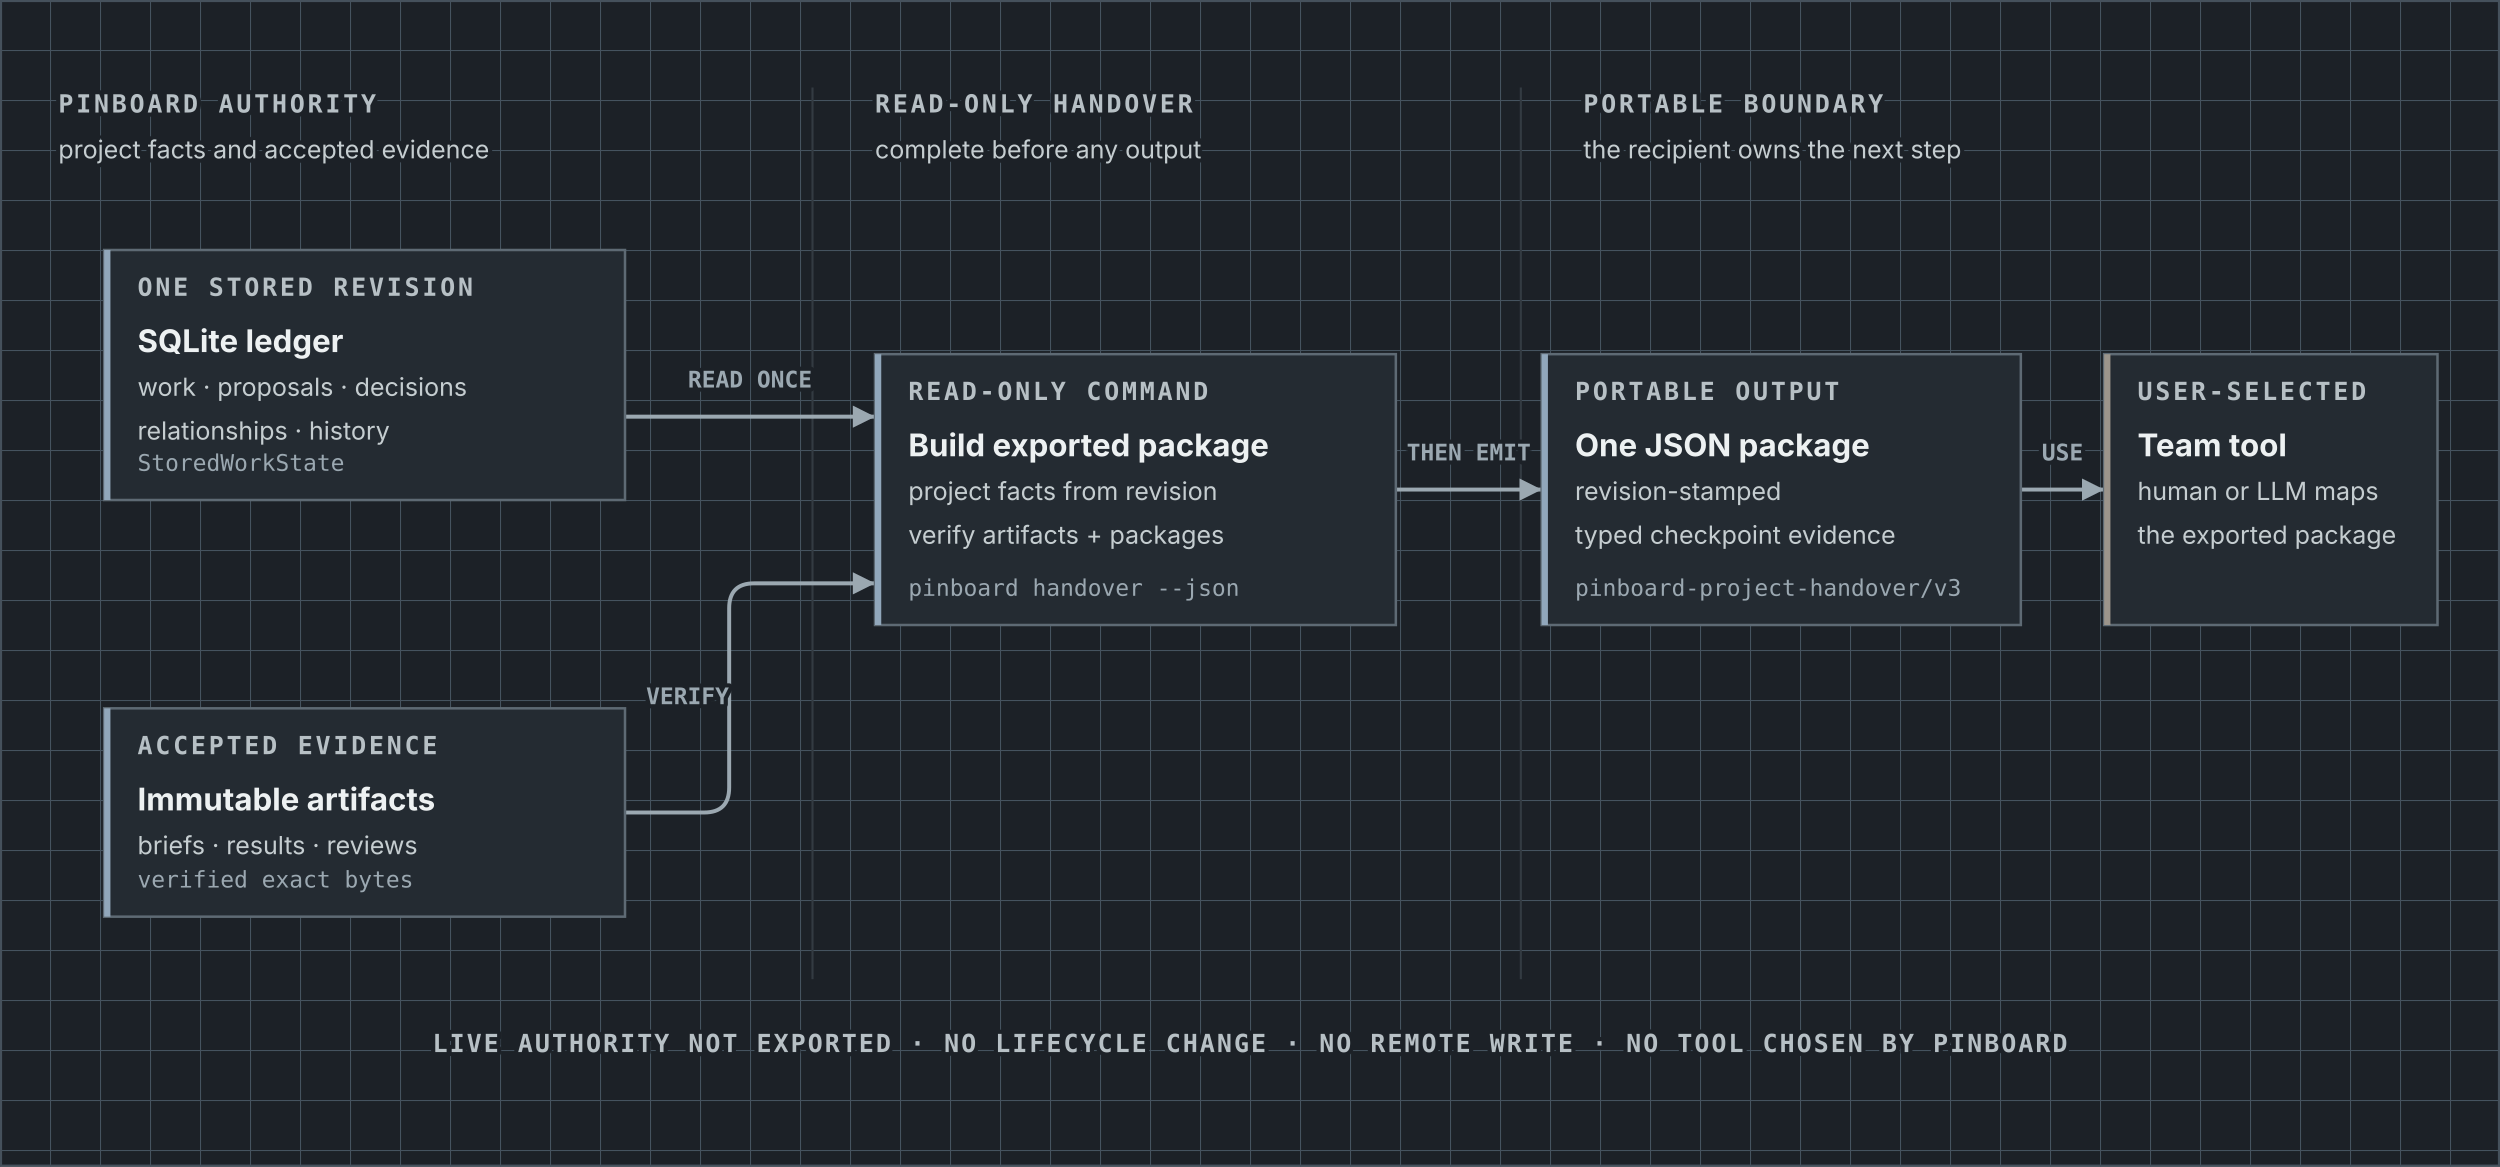
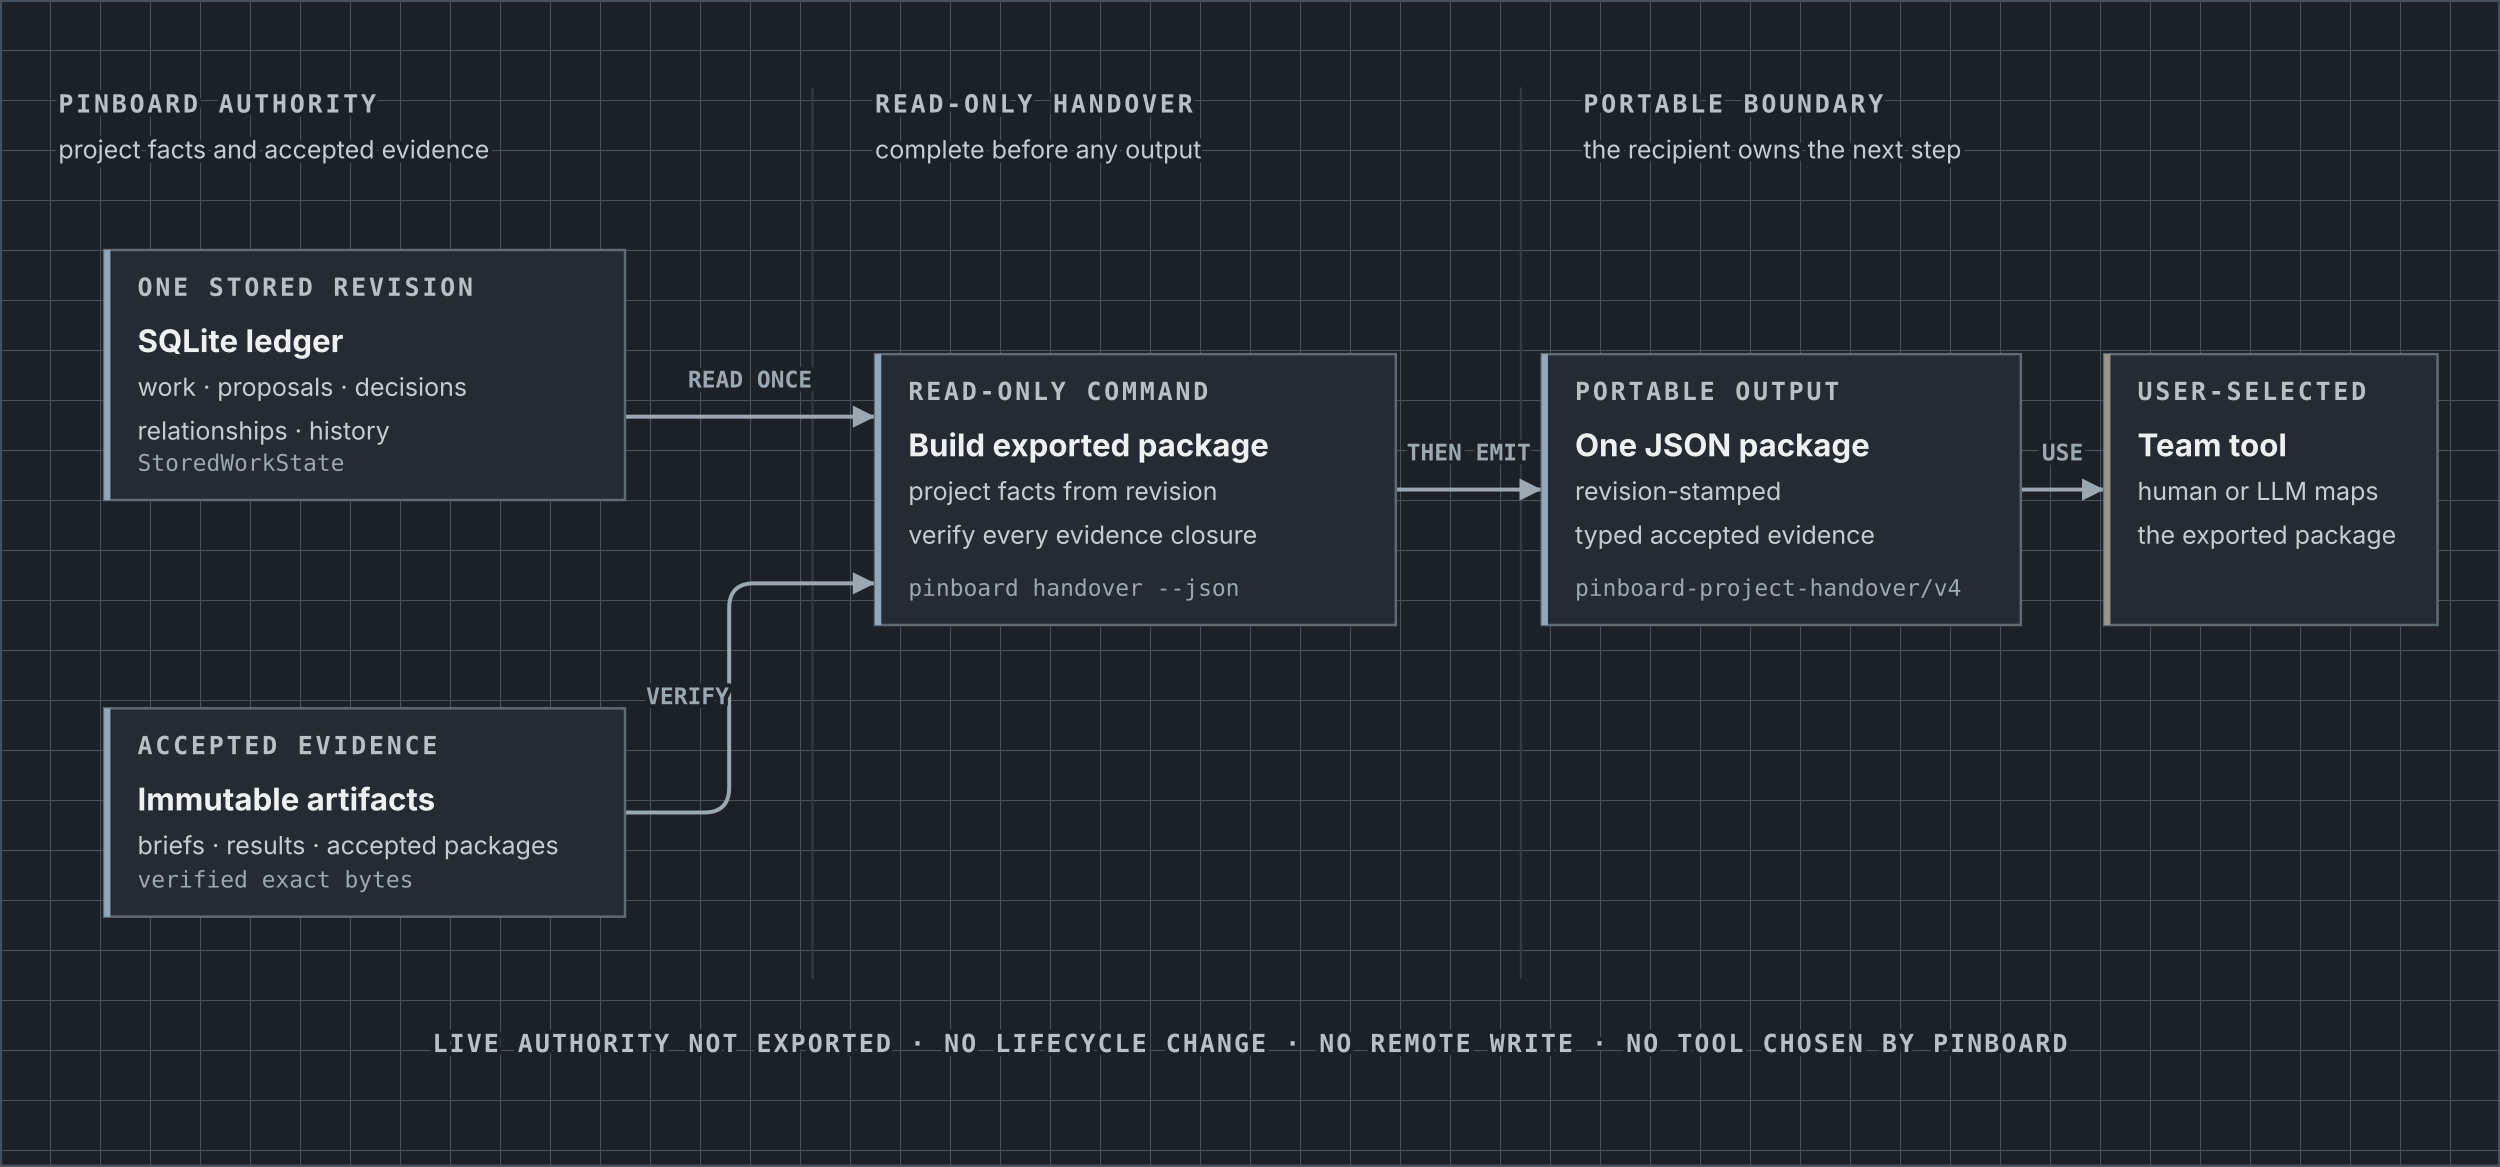
<svg xmlns="http://www.w3.org/2000/svg" role="img" aria-labelledby="title description" viewBox="0 0 1200 560">
  <defs>
    <pattern id="grid" width="24" height="24" patternUnits="userSpaceOnUse">
      <path d="M24 0H0V24" fill="none" stroke="#45535f" stroke-width="1" />
    </pattern>
    <marker id="arrow" viewBox="0 0 10 10" refX="9" refY="5" markerWidth="7" markerHeight="7" orient="auto">
      <path d="M1 1L9 5L1 9Z" fill="#9ba8b1" />
    </marker>
    <style>
      text { font-family: ui-sans-serif, system-ui, -apple-system, BlinkMacSystemFont, "Segoe UI", sans-serif; fill: #edf1f2; }
      .section-label, .box-label, .box-meta, .connector-label, .note-meta { font-family: ui-monospace, SFMono-Regular, Menlo, monospace; }
      .section-label, .box-label { font-size: 12px; font-weight: 700; letter-spacing: 0.11em; fill: #b7c0c5; }
      .section-subtitle { font-size: 12px; fill: #c5cdd0; }
      .guide { stroke: #333b42; stroke-width: 1; }
      .connector { fill: none; stroke: #9ba8b1; stroke-width: 1.9; stroke-linecap: round; }
      .connector-label { font-size: 11px; font-weight: 700; fill: #9ba8b1; }
      .box { fill: #242b32; stroke: #5e6a74; stroke-width: 1.2; }
      .box-title { font-size: 15px; font-weight: 700; }
      .box-body { font-size: 12px; fill: #c5cdd0; }
      .box-meta { font-size: 11px; fill: #9ba8b1; }
      .note { fill: #c5cdd0; }
      .note-meta { font-weight: 700; letter-spacing: 0.08em; fill: #b7c0c5; }
      .canvas-text { paint-order: stroke fill; stroke: #1c2127; stroke-width: 4px; stroke-linejoin: round; }
    </style>
  </defs>
  <rect width="1200" height="560" fill="#1c2127" />
  <rect width="1200" height="560" fill="url(#grid)" />
  <rect x="0.5" y="0.5" width="1199" height="559" fill="none" stroke="#45515c" />
  <line x1="390" y1="42" x2="390" y2="470" class="guide" />
  <line x1="730" y1="42" x2="730" y2="470" class="guide" />
  <path d="M300 200L420 200" class="connector" marker-end="url(#arrow)" />
  <path d="M300 390L338 390Q350 390 350 378L350 292Q350 280 362 280L420 280" class="connector" marker-end="url(#arrow)" />
  <path d="M670 235L740 235" class="connector" marker-end="url(#arrow)" />
  <path d="M970 235L1010 235" class="connector" marker-end="url(#arrow)" />
  <rect x="50" y="120" width="250" height="120" class="box" />
  <rect x="50" y="120" width="3" height="120" fill="#91a7bb" />
  <rect x="50" y="340" width="250" height="100" class="box" />
  <rect x="50" y="340" width="3" height="100" fill="#91a7bb" />
  <rect x="420" y="170" width="250" height="130" class="box" />
  <rect x="420" y="170" width="3" height="130" fill="#91a7bb" />
  <rect x="740" y="170" width="230" height="130" class="box" />
  <rect x="740" y="170" width="3" height="130" fill="#91a7bb" />
  <rect x="1010" y="170" width="160" height="130" class="box" />
  <rect x="1010" y="170" width="3" height="130" fill="#9b948b" />
  <text x="28" y="54" class="section-label canvas-text">PINBOARD AUTHORITY</text>
  <text x="28" y="76" class="section-subtitle canvas-text">project facts and accepted evidence</text>
  <text x="420" y="54" class="section-label canvas-text">READ-ONLY HANDOVER</text>
  <text x="420" y="76" class="section-subtitle canvas-text">complete before any output</text>
  <text x="760" y="54" class="section-label canvas-text">PORTABLE BOUNDARY</text>
  <text x="760" y="76" class="section-subtitle canvas-text">the recipient owns the next step</text>
  <text x="360" y="186" text-anchor="middle" class="connector-label canvas-text">READ ONCE</text>
  <text x="330" y="338" text-anchor="middle" class="connector-label canvas-text">VERIFY</text>
  <text x="705" y="221" text-anchor="middle" class="connector-label canvas-text">THEN EMIT</text>
  <text x="990" y="221" text-anchor="middle" class="connector-label canvas-text">USE</text>
  <text x="66" y="142" class="box-label">ONE STORED REVISION</text>
  <text x="66" y="169" class="box-title">SQLite ledger</text>
  <text x="66" y="190" class="box-body">work · proposals · decisions</text>
  <text x="66" y="211" class="box-body">relationships · history</text>
  <text x="66" y="226" class="box-meta">StoredWorkState</text>
  <text x="66" y="362" class="box-label">ACCEPTED EVIDENCE</text>
  <text x="66" y="389" class="box-title">Immutable artifacts</text>
-   <text x="66" y="410" class="box-body">briefs · results · reviews</text>
+   <text x="66" y="410" class="box-body">briefs · results · accepted packages</text>
  <text x="66" y="426" class="box-meta">verified exact bytes</text>
  <text x="436" y="192" class="box-label">READ-ONLY COMMAND</text>
  <text x="436" y="219" class="box-title">Build exported package</text>
  <text x="436" y="240" class="box-body">project facts from revision</text>
-   <text x="436" y="261" class="box-body">verify artifacts + packages</text>
+   <text x="436" y="261" class="box-body">verify every evidence closure</text>
  <text x="436" y="286" class="box-meta">pinboard handover --json</text>
  <text x="756" y="192" class="box-label">PORTABLE OUTPUT</text>
  <text x="756" y="219" class="box-title">One JSON package</text>
  <text x="756" y="240" class="box-body">revision-stamped</text>
-   <text x="756" y="261" class="box-body">typed checkpoint evidence</text>
-   <text x="756" y="286" class="box-meta">pinboard-project-handover/v3</text>
+   <text x="756" y="261" class="box-body">typed accepted evidence</text>
+   <text x="756" y="286" class="box-meta">pinboard-project-handover/v4</text>
  <text x="1026" y="192" class="box-label">USER-SELECTED</text>
  <text x="1026" y="219" class="box-title">Team tool</text>
  <text x="1026" y="240" class="box-body">human or LLM maps</text>
  <text x="1026" y="261" class="box-body">the exported package</text>
  <text x="600" y="505" text-anchor="middle" font-size="12" class="note-meta canvas-text">LIVE AUTHORITY NOT EXPORTED · NO LIFECYCLE CHANGE · NO REMOTE WRITE · NO TOOL CHOSEN BY PINBOARD</text>
</svg>
